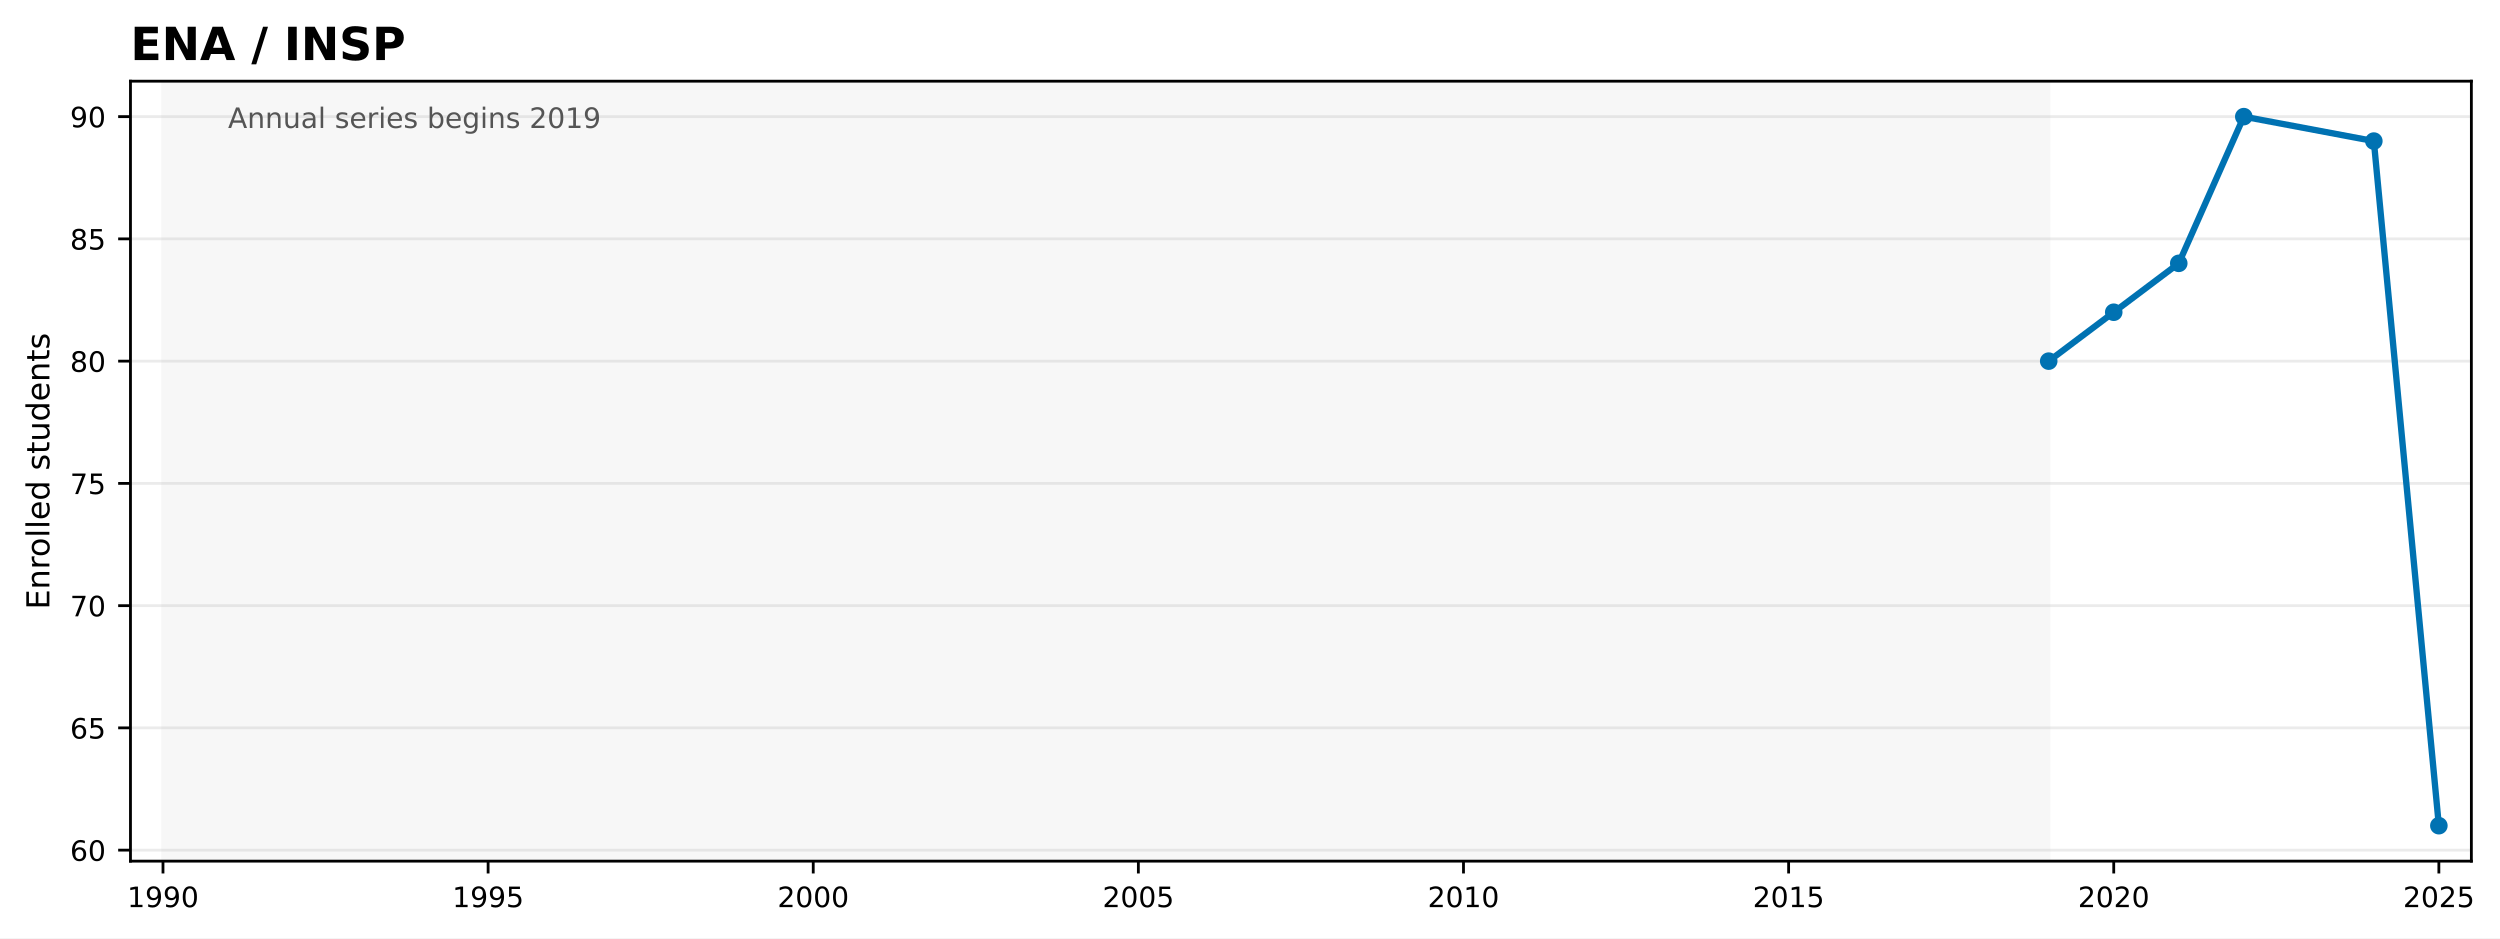
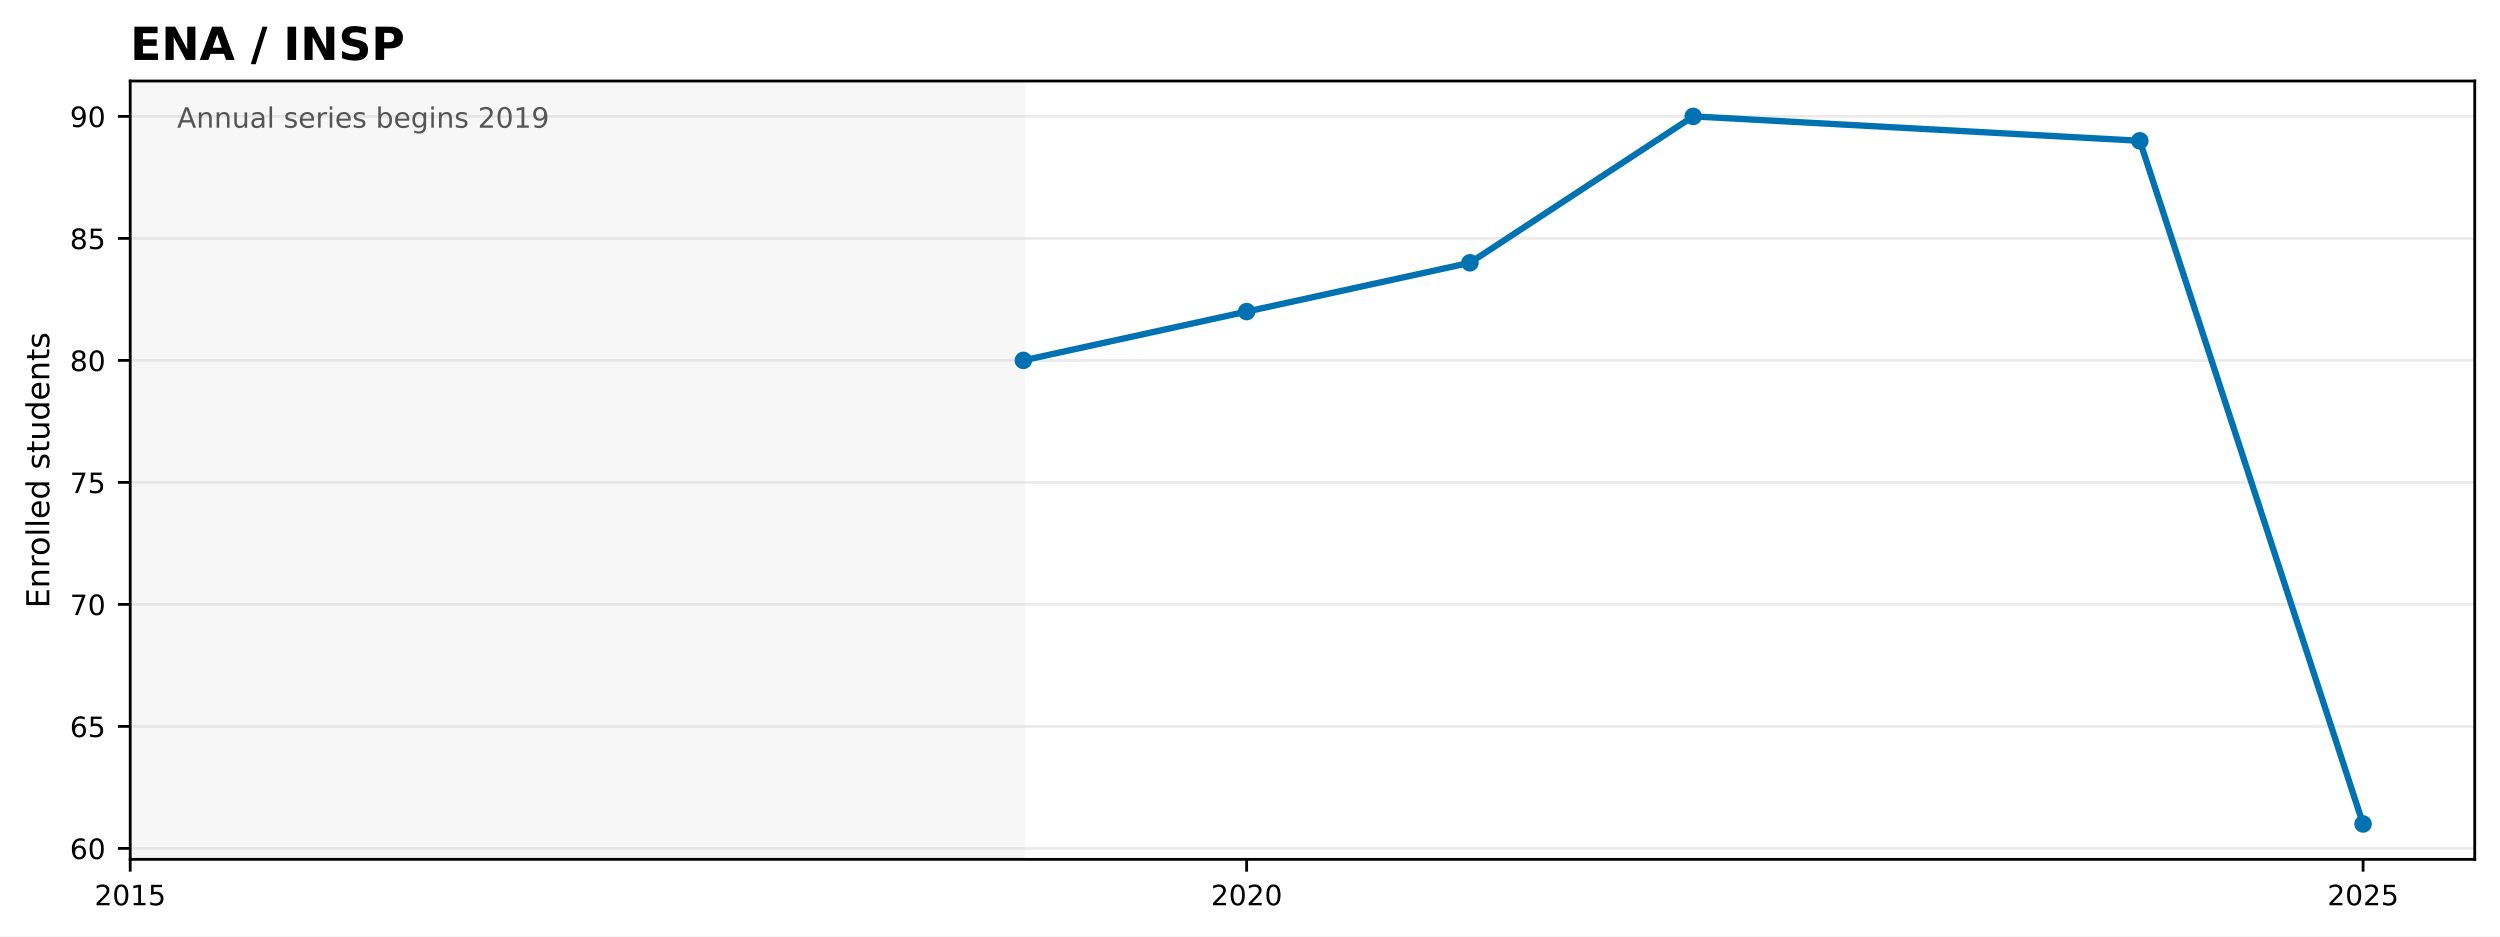
- <svg xmlns="http://www.w3.org/2000/svg" xmlns:xlink="http://www.w3.org/1999/xlink" width="710.678pt" height="266.74pt" viewBox="0 0 710.678 266.74" version="1.1">
+ <svg xmlns="http://www.w3.org/2000/svg" xmlns:xlink="http://www.w3.org/1999/xlink" width="712.16pt" height="266.74pt" viewBox="0 0 712.16 266.74" version="1.1">
  <defs>
    <style type="text/css">*{stroke-linejoin: round; stroke-linecap: butt}</style>
  </defs>
  <g id="figure_1">
    <g id="patch_1">
-       <path d="M 0 266.74  L 710.678 266.74  L 710.678 0  L 0 0  z " style="fill: #ffffff" />
+       <path d="M 0 266.74  L 712.16 266.74  L 712.16 0  L 0 0  z " style="fill: #ffffff" />
    </g>
    <g id="axes_1">
      <g id="patch_2">
-         <path d="M 37.09 244.798  L 702.54 244.798  L 702.54 23.078  L 37.09 23.078  z " style="fill: #ffffff" />
+         <path d="M 37.09 244.798  L 704.96 244.798  L 704.96 23.078  L 37.09 23.078  z " style="fill: #ffffff" />
      </g>
      <g id="patch_3">
-         <path d="M 46.333 244.798  L 582.39 244.798  L 582.39 23.078  L 46.333 23.078  z " clip-path="url(#pbe48f56dc1)" style="fill: #999999; opacity: 0.08; stroke: #999999; stroke-linejoin: miter" />
+         <path d="M -1553.076 244.798  L 291.517 244.798  L 291.517 23.078  L -1553.076 23.078  z " clip-path="url(#pcb11ff2e09)" style="fill: #999999; opacity: 0.08; stroke: #999999; stroke-linejoin: miter" />
      </g>
      <g id="matplotlib.axis_1">
        <g id="xtick_1">
          <g id="line2d_1">
            <defs>
-               <path id="maa93cb4366" d="M 0 0  L 0 3.5  " style="stroke: #000000; stroke-width: 0.8" />
+               <path id="m7f9da7c1b5" d="M 0 0  L 0 3.5  " style="stroke: #000000; stroke-width: 0.8" />
            </defs>
            <g>
-               <use xlink:href="#maa93cb4366" x="46.333" y="244.798" style="stroke: #000000; stroke-width: 0.8" />
+               <use xlink:href="#m7f9da7c1b5" x="37.09" y="244.798" style="stroke: #000000; stroke-width: 0.8" />
            </g>
          </g>
          <g id="text_1">
-             <g transform="translate(36.15267 257.8767) scale(0.08 -0.08)">
-               <defs>
+             <g transform="translate(26.91031 257.8767) scale(0.08 -0.08)">
+               <defs>
+                 <path id="DejaVuSans-32" d="M 1228 531  L 3431 531  L 3431 0  L 469 0  L 469 531  Q 828 903 1448 1529  Q 2069 2156 2228 2338  Q 2531 2678 2651 2914  Q 2772 3150 2772 3378  Q 2772 3750 2511 3984  Q 2250 4219 1831 4219  Q 1534 4219 1204 4116  Q 875 4013 500 3803  L 500 4441  Q 881 4594 1212 4672  Q 1544 4750 1819 4750  Q 2544 4750 2975 4387  Q 3406 4025 3406 3419  Q 3406 3131 3298 2873  Q 3191 2616 2906 2266  Q 2828 2175 2409 1742  Q 1991 1309 1228 531  z " transform="scale(0.015625)" />
+                 <path id="DejaVuSans-30" d="M 2034 4250  Q 1547 4250 1301 3770  Q 1056 3291 1056 2328  Q 1056 1369 1301 889  Q 1547 409 2034 409  Q 2525 409 2770 889  Q 3016 1369 3016 2328  Q 3016 3291 2770 3770  Q 2525 4250 2034 4250  z M 2034 4750  Q 2819 4750 3233 4129  Q 3647 3509 3647 2328  Q 3647 1150 3233 529  Q 2819 -91 2034 -91  Q 1250 -91 836 529  Q 422 1150 422 2328  Q 422 3509 836 4129  Q 1250 4750 2034 4750  z " transform="scale(0.015625)" />
                <path id="DejaVuSans-31" d="M 794 531  L 1825 531  L 1825 4091  L 703 3866  L 703 4441  L 1819 4666  L 2450 4666  L 2450 531  L 3481 531  L 3481 0  L 794 0  L 794 531  z " transform="scale(0.015625)" />
-                 <path id="DejaVuSans-39" d="M 703 97  L 703 672  Q 941 559 1184 500  Q 1428 441 1663 441  Q 2288 441 2617 861  Q 2947 1281 2994 2138  Q 2813 1869 2534 1725  Q 2256 1581 1919 1581  Q 1219 1581 811 2004  Q 403 2428 403 3163  Q 403 3881 828 4315  Q 1253 4750 1959 4750  Q 2769 4750 3195 4129  Q 3622 3509 3622 2328  Q 3622 1225 3098 567  Q 2575 -91 1691 -91  Q 1453 -91 1209 -44  Q 966 3 703 97  z M 1959 2075  Q 2384 2075 2632 2365  Q 2881 2656 2881 3163  Q 2881 3666 2632 3958  Q 2384 4250 1959 4250  Q 1534 4250 1286 3958  Q 1038 3666 1038 3163  Q 1038 2656 1286 2365  Q 1534 2075 1959 2075  z " transform="scale(0.015625)" />
-                 <path id="DejaVuSans-30" d="M 2034 4250  Q 1547 4250 1301 3770  Q 1056 3291 1056 2328  Q 1056 1369 1301 889  Q 1547 409 2034 409  Q 2525 409 2770 889  Q 3016 1369 3016 2328  Q 3016 3291 2770 3770  Q 2525 4250 2034 4250  z M 2034 4750  Q 2819 4750 3233 4129  Q 3647 3509 3647 2328  Q 3647 1150 3233 529  Q 2819 -91 2034 -91  Q 1250 -91 836 529  Q 422 1150 422 2328  Q 422 3509 836 4129  Q 1250 4750 2034 4750  z " transform="scale(0.015625)" />
-               </defs>
-               <use xlink:href="#DejaVuSans-31" />
-               <use xlink:href="#DejaVuSans-39" transform="translate(63.62305 0)" />
-               <use xlink:href="#DejaVuSans-39" transform="translate(127.2461 0)" />
-               <use xlink:href="#DejaVuSans-30" transform="translate(190.8691 0)" />
+                 <path id="DejaVuSans-35" d="M 691 4666  L 3169 4666  L 3169 4134  L 1269 4134  L 1269 2991  Q 1406 3038 1543 3061  Q 1681 3084 1819 3084  Q 2600 3084 3056 2656  Q 3513 2228 3513 1497  Q 3513 744 3044 326  Q 2575 -91 1722 -91  Q 1428 -91 1123 -41  Q 819 9 494 109  L 494 744  Q 775 591 1075 516  Q 1375 441 1709 441  Q 2250 441 2565 725  Q 2881 1009 2881 1497  Q 2881 1984 2565 2268  Q 2250 2553 1709 2553  Q 1456 2553 1204 2497  Q 953 2441 691 2322  L 691 4666  z " transform="scale(0.015625)" />
+               </defs>
+               <use xlink:href="#DejaVuSans-32" />
+               <use xlink:href="#DejaVuSans-30" transform="translate(63.62305 0)" />
+               <use xlink:href="#DejaVuSans-31" transform="translate(127.2461 0)" />
+               <use xlink:href="#DejaVuSans-35" transform="translate(190.8691 0)" />
            </g>
          </g>
        </g>
        <g id="xtick_2">
          <g id="line2d_2">
            <g>
-               <use xlink:href="#maa93cb4366" x="138.756" y="244.798" style="stroke: #000000; stroke-width: 0.8" />
+               <use xlink:href="#m7f9da7c1b5" x="355.124" y="244.798" style="stroke: #000000; stroke-width: 0.8" />
            </g>
          </g>
          <g id="text_2">
-             <g transform="translate(128.5763 257.8767) scale(0.08 -0.08)">
-               <defs>
-                 <path id="DejaVuSans-35" d="M 691 4666  L 3169 4666  L 3169 4134  L 1269 4134  L 1269 2991  Q 1406 3038 1543 3061  Q 1681 3084 1819 3084  Q 2600 3084 3056 2656  Q 3513 2228 3513 1497  Q 3513 744 3044 326  Q 2575 -91 1722 -91  Q 1428 -91 1123 -41  Q 819 9 494 109  L 494 744  Q 775 591 1075 516  Q 1375 441 1709 441  Q 2250 441 2565 725  Q 2881 1009 2881 1497  Q 2881 1984 2565 2268  Q 2250 2553 1709 2553  Q 1456 2553 1204 2497  Q 953 2441 691 2322  L 691 4666  z " transform="scale(0.015625)" />
-               </defs>
-               <use xlink:href="#DejaVuSans-31" />
-               <use xlink:href="#DejaVuSans-39" transform="translate(63.62305 0)" />
-               <use xlink:href="#DejaVuSans-39" transform="translate(127.2461 0)" />
-               <use xlink:href="#DejaVuSans-35" transform="translate(190.8691 0)" />
+             <g transform="translate(344.9436 257.8767) scale(0.08 -0.08)">
+               <use xlink:href="#DejaVuSans-32" />
+               <use xlink:href="#DejaVuSans-30" transform="translate(63.62305 0)" />
+               <use xlink:href="#DejaVuSans-32" transform="translate(127.2461 0)" />
+               <use xlink:href="#DejaVuSans-30" transform="translate(190.8691 0)" />
            </g>
          </g>
        </g>
        <g id="xtick_3">
          <g id="line2d_3">
            <g>
-               <use xlink:href="#maa93cb4366" x="231.18" y="244.798" style="stroke: #000000; stroke-width: 0.8" />
+               <use xlink:href="#m7f9da7c1b5" x="673.157" y="244.798" style="stroke: #000000; stroke-width: 0.8" />
            </g>
          </g>
          <g id="text_3">
-             <g transform="translate(220.9999 257.8767) scale(0.08 -0.08)">
-               <defs>
-                 <path id="DejaVuSans-32" d="M 1228 531  L 3431 531  L 3431 0  L 469 0  L 469 531  Q 828 903 1448 1529  Q 2069 2156 2228 2338  Q 2531 2678 2651 2914  Q 2772 3150 2772 3378  Q 2772 3750 2511 3984  Q 2250 4219 1831 4219  Q 1534 4219 1204 4116  Q 875 4013 500 3803  L 500 4441  Q 881 4594 1212 4672  Q 1544 4750 1819 4750  Q 2544 4750 2975 4387  Q 3406 4025 3406 3419  Q 3406 3131 3298 2873  Q 3191 2616 2906 2266  Q 2828 2175 2409 1742  Q 1991 1309 1228 531  z " transform="scale(0.015625)" />
-               </defs>
-               <use xlink:href="#DejaVuSans-32" />
-               <use xlink:href="#DejaVuSans-30" transform="translate(63.62305 0)" />
-               <use xlink:href="#DejaVuSans-30" transform="translate(127.2461 0)" />
-               <use xlink:href="#DejaVuSans-30" transform="translate(190.8691 0)" />
-             </g>
-           </g>
-         </g>
-         <g id="xtick_4">
-           <g id="line2d_4">
-             <g>
-               <use xlink:href="#maa93cb4366" x="323.604" y="244.798" style="stroke: #000000; stroke-width: 0.8" />
-             </g>
-           </g>
-           <g id="text_4">
-             <g transform="translate(313.4235 257.8767) scale(0.08 -0.08)">
-               <use xlink:href="#DejaVuSans-32" />
-               <use xlink:href="#DejaVuSans-30" transform="translate(63.62305 0)" />
-               <use xlink:href="#DejaVuSans-30" transform="translate(127.2461 0)" />
-               <use xlink:href="#DejaVuSans-35" transform="translate(190.8691 0)" />
-             </g>
-           </g>
-         </g>
-         <g id="xtick_5">
-           <g id="line2d_5">
-             <g>
-               <use xlink:href="#maa93cb4366" x="416.027" y="244.798" style="stroke: #000000; stroke-width: 0.8" />
-             </g>
-           </g>
-           <g id="text_5">
-             <g transform="translate(405.8471 257.8767) scale(0.08 -0.08)">
-               <use xlink:href="#DejaVuSans-32" />
-               <use xlink:href="#DejaVuSans-30" transform="translate(63.62305 0)" />
-               <use xlink:href="#DejaVuSans-31" transform="translate(127.2461 0)" />
-               <use xlink:href="#DejaVuSans-30" transform="translate(190.8691 0)" />
-             </g>
-           </g>
-         </g>
-         <g id="xtick_6">
-           <g id="line2d_6">
-             <g>
-               <use xlink:href="#maa93cb4366" x="508.451" y="244.798" style="stroke: #000000; stroke-width: 0.8" />
-             </g>
-           </g>
-           <g id="text_6">
-             <g transform="translate(498.2707 257.8767) scale(0.08 -0.08)">
-               <use xlink:href="#DejaVuSans-32" />
-               <use xlink:href="#DejaVuSans-30" transform="translate(63.62305 0)" />
-               <use xlink:href="#DejaVuSans-31" transform="translate(127.2461 0)" />
-               <use xlink:href="#DejaVuSans-35" transform="translate(190.8691 0)" />
-             </g>
-           </g>
-         </g>
-         <g id="xtick_7">
-           <g id="line2d_7">
-             <g>
-               <use xlink:href="#maa93cb4366" x="600.874" y="244.798" style="stroke: #000000; stroke-width: 0.8" />
-             </g>
-           </g>
-           <g id="text_7">
-             <g transform="translate(590.6943 257.8767) scale(0.08 -0.08)">
-               <use xlink:href="#DejaVuSans-32" />
-               <use xlink:href="#DejaVuSans-30" transform="translate(63.62305 0)" />
-               <use xlink:href="#DejaVuSans-32" transform="translate(127.2461 0)" />
-               <use xlink:href="#DejaVuSans-30" transform="translate(190.8691 0)" />
-             </g>
-           </g>
-         </g>
-         <g id="xtick_8">
-           <g id="line2d_8">
-             <g>
-               <use xlink:href="#maa93cb4366" x="693.298" y="244.798" style="stroke: #000000; stroke-width: 0.8" />
-             </g>
-           </g>
-           <g id="text_8">
-             <g transform="translate(683.118 257.8767) scale(0.08 -0.08)">
+             <g transform="translate(662.977 257.8767) scale(0.08 -0.08)">
              <use xlink:href="#DejaVuSans-32" />
              <use xlink:href="#DejaVuSans-30" transform="translate(63.62305 0)" />
              <use xlink:href="#DejaVuSans-32" transform="translate(127.2461 0)" />
              <use xlink:href="#DejaVuSans-35" transform="translate(190.8691 0)" />
            </g>
          </g>
        </g>
      </g>
      <g id="matplotlib.axis_2">
        <g id="ytick_1">
-           <g id="line2d_9">
-             <path d="M 37.09 241.67  L 702.54 241.67  " clip-path="url(#pbe48f56dc1)" style="fill: none; stroke: #b0b0b0; stroke-opacity: 0.25; stroke-width: 0.8; stroke-linecap: square" />
-           </g>
-           <g id="line2d_10">
+           <g id="line2d_4">
+             <path d="M 37.09 241.67  L 704.96 241.67  " clip-path="url(#pcb11ff2e09)" style="fill: none; stroke: #b0b0b0; stroke-opacity: 0.25; stroke-width: 0.8; stroke-linecap: square" />
+           </g>
+           <g id="line2d_5">
            <defs>
-               <path id="me878c10483" d="M 0 0  L -3.5 0  " style="stroke: #000000; stroke-width: 0.8" />
+               <path id="m593420ee6f" d="M 0 0  L -3.5 0  " style="stroke: #000000; stroke-width: 0.8" />
            </defs>
            <g>
-               <use xlink:href="#me878c10483" x="37.09" y="241.67" style="stroke: #000000; stroke-width: 0.8" />
-             </g>
-           </g>
-           <g id="text_9">
+               <use xlink:href="#m593420ee6f" x="37.09" y="241.67" style="stroke: #000000; stroke-width: 0.8" />
+             </g>
+           </g>
+           <g id="text_4">
            <g transform="translate(19.91031 244.7096) scale(0.08 -0.08)">
              <defs>
                <path id="DejaVuSans-36" d="M 2113 2584  Q 1688 2584 1439 2293  Q 1191 2003 1191 1497  Q 1191 994 1439 701  Q 1688 409 2113 409  Q 2538 409 2786 701  Q 3034 994 3034 1497  Q 3034 2003 2786 2293  Q 2538 2584 2113 2584  z M 3366 4563  L 3366 3988  Q 3128 4100 2886 4159  Q 2644 4219 2406 4219  Q 1781 4219 1451 3797  Q 1122 3375 1075 2522  Q 1259 2794 1537 2939  Q 1816 3084 2150 3084  Q 2853 3084 3261 2657  Q 3669 2231 3669 1497  Q 3669 778 3244 343  Q 2819 -91 2113 -91  Q 1303 -91 875 529  Q 447 1150 447 2328  Q 447 3434 972 4092  Q 1497 4750 2381 4750  Q 2619 4750 2861 4703  Q 3103 4656 3366 4563  z " transform="scale(0.015625)" />
              </defs>
              <use xlink:href="#DejaVuSans-36" />
              <use xlink:href="#DejaVuSans-30" transform="translate(63.62305 0)" />
            </g>
          </g>
        </g>
        <g id="ytick_2">
-           <g id="line2d_11">
-             <path d="M 37.09 206.918  L 702.54 206.918  " clip-path="url(#pbe48f56dc1)" style="fill: none; stroke: #b0b0b0; stroke-opacity: 0.25; stroke-width: 0.8; stroke-linecap: square" />
-           </g>
-           <g id="line2d_12">
-             <g>
-               <use xlink:href="#me878c10483" x="37.09" y="206.918" style="stroke: #000000; stroke-width: 0.8" />
-             </g>
-           </g>
-           <g id="text_10">
+           <g id="line2d_6">
+             <path d="M 37.09 206.918  L 704.96 206.918  " clip-path="url(#pcb11ff2e09)" style="fill: none; stroke: #b0b0b0; stroke-opacity: 0.25; stroke-width: 0.8; stroke-linecap: square" />
+           </g>
+           <g id="line2d_7">
+             <g>
+               <use xlink:href="#m593420ee6f" x="37.09" y="206.918" style="stroke: #000000; stroke-width: 0.8" />
+             </g>
+           </g>
+           <g id="text_5">
            <g transform="translate(19.91031 209.9573) scale(0.08 -0.08)">
              <use xlink:href="#DejaVuSans-36" />
              <use xlink:href="#DejaVuSans-35" transform="translate(63.62305 0)" />
            </g>
          </g>
        </g>
        <g id="ytick_3">
-           <g id="line2d_13">
-             <path d="M 37.09 172.166  L 702.54 172.166  " clip-path="url(#pbe48f56dc1)" style="fill: none; stroke: #b0b0b0; stroke-opacity: 0.25; stroke-width: 0.8; stroke-linecap: square" />
-           </g>
-           <g id="line2d_14">
-             <g>
-               <use xlink:href="#me878c10483" x="37.09" y="172.166" style="stroke: #000000; stroke-width: 0.8" />
-             </g>
-           </g>
-           <g id="text_11">
+           <g id="line2d_8">
+             <path d="M 37.09 172.166  L 704.96 172.166  " clip-path="url(#pcb11ff2e09)" style="fill: none; stroke: #b0b0b0; stroke-opacity: 0.25; stroke-width: 0.8; stroke-linecap: square" />
+           </g>
+           <g id="line2d_9">
+             <g>
+               <use xlink:href="#m593420ee6f" x="37.09" y="172.166" style="stroke: #000000; stroke-width: 0.8" />
+             </g>
+           </g>
+           <g id="text_6">
            <g transform="translate(19.91031 175.2049) scale(0.08 -0.08)">
              <defs>
                <path id="DejaVuSans-37" d="M 525 4666  L 3525 4666  L 3525 4397  L 1831 0  L 1172 0  L 2766 4134  L 525 4134  L 525 4666  z " transform="scale(0.015625)" />
              </defs>
              <use xlink:href="#DejaVuSans-37" />
              <use xlink:href="#DejaVuSans-30" transform="translate(63.62305 0)" />
            </g>
          </g>
        </g>
        <g id="ytick_4">
-           <g id="line2d_15">
-             <path d="M 37.09 137.413  L 702.54 137.413  " clip-path="url(#pbe48f56dc1)" style="fill: none; stroke: #b0b0b0; stroke-opacity: 0.25; stroke-width: 0.8; stroke-linecap: square" />
-           </g>
-           <g id="line2d_16">
-             <g>
-               <use xlink:href="#me878c10483" x="37.09" y="137.413" style="stroke: #000000; stroke-width: 0.8" />
-             </g>
-           </g>
-           <g id="text_12">
+           <g id="line2d_10">
+             <path d="M 37.09 137.413  L 704.96 137.413  " clip-path="url(#pcb11ff2e09)" style="fill: none; stroke: #b0b0b0; stroke-opacity: 0.25; stroke-width: 0.8; stroke-linecap: square" />
+           </g>
+           <g id="line2d_11">
+             <g>
+               <use xlink:href="#m593420ee6f" x="37.09" y="137.413" style="stroke: #000000; stroke-width: 0.8" />
+             </g>
+           </g>
+           <g id="text_7">
            <g transform="translate(19.91031 140.4526) scale(0.08 -0.08)">
              <use xlink:href="#DejaVuSans-37" />
              <use xlink:href="#DejaVuSans-35" transform="translate(63.62305 0)" />
            </g>
          </g>
        </g>
        <g id="ytick_5">
-           <g id="line2d_17">
-             <path d="M 37.09 102.661  L 702.54 102.661  " clip-path="url(#pbe48f56dc1)" style="fill: none; stroke: #b0b0b0; stroke-opacity: 0.25; stroke-width: 0.8; stroke-linecap: square" />
-           </g>
-           <g id="line2d_18">
-             <g>
-               <use xlink:href="#me878c10483" x="37.09" y="102.661" style="stroke: #000000; stroke-width: 0.8" />
-             </g>
-           </g>
-           <g id="text_13">
+           <g id="line2d_12">
+             <path d="M 37.09 102.661  L 704.96 102.661  " clip-path="url(#pcb11ff2e09)" style="fill: none; stroke: #b0b0b0; stroke-opacity: 0.25; stroke-width: 0.8; stroke-linecap: square" />
+           </g>
+           <g id="line2d_13">
+             <g>
+               <use xlink:href="#m593420ee6f" x="37.09" y="102.661" style="stroke: #000000; stroke-width: 0.8" />
+             </g>
+           </g>
+           <g id="text_8">
            <g transform="translate(19.91031 105.7002) scale(0.08 -0.08)">
              <defs>
                <path id="DejaVuSans-38" d="M 2034 2216  Q 1584 2216 1326 1975  Q 1069 1734 1069 1313  Q 1069 891 1326 650  Q 1584 409 2034 409  Q 2484 409 2743 651  Q 3003 894 3003 1313  Q 3003 1734 2745 1975  Q 2488 2216 2034 2216  z M 1403 2484  Q 997 2584 770 2862  Q 544 3141 544 3541  Q 544 4100 942 4425  Q 1341 4750 2034 4750  Q 2731 4750 3128 4425  Q 3525 4100 3525 3541  Q 3525 3141 3298 2862  Q 3072 2584 2669 2484  Q 3125 2378 3379 2068  Q 3634 1759 3634 1313  Q 3634 634 3220 271  Q 2806 -91 2034 -91  Q 1263 -91 848 271  Q 434 634 434 1313  Q 434 1759 690 2068  Q 947 2378 1403 2484  z M 1172 3481  Q 1172 3119 1398 2916  Q 1625 2713 2034 2713  Q 2441 2713 2670 2916  Q 2900 3119 2900 3481  Q 2900 3844 2670 4047  Q 2441 4250 2034 4250  Q 1625 4250 1398 4047  Q 1172 3844 1172 3481  z " transform="scale(0.015625)" />
              </defs>
              <use xlink:href="#DejaVuSans-38" />
              <use xlink:href="#DejaVuSans-30" transform="translate(63.62305 0)" />
            </g>
          </g>
        </g>
        <g id="ytick_6">
-           <g id="line2d_19">
-             <path d="M 37.09 67.909  L 702.54 67.909  " clip-path="url(#pbe48f56dc1)" style="fill: none; stroke: #b0b0b0; stroke-opacity: 0.25; stroke-width: 0.8; stroke-linecap: square" />
-           </g>
-           <g id="line2d_20">
-             <g>
-               <use xlink:href="#me878c10483" x="37.09" y="67.909" style="stroke: #000000; stroke-width: 0.8" />
-             </g>
-           </g>
-           <g id="text_14">
+           <g id="line2d_14">
+             <path d="M 37.09 67.909  L 704.96 67.909  " clip-path="url(#pcb11ff2e09)" style="fill: none; stroke: #b0b0b0; stroke-opacity: 0.25; stroke-width: 0.8; stroke-linecap: square" />
+           </g>
+           <g id="line2d_15">
+             <g>
+               <use xlink:href="#m593420ee6f" x="37.09" y="67.909" style="stroke: #000000; stroke-width: 0.8" />
+             </g>
+           </g>
+           <g id="text_9">
            <g transform="translate(19.91031 70.94788) scale(0.08 -0.08)">
              <use xlink:href="#DejaVuSans-38" />
              <use xlink:href="#DejaVuSans-35" transform="translate(63.62305 0)" />
            </g>
          </g>
        </g>
        <g id="ytick_7">
-           <g id="line2d_21">
-             <path d="M 37.09 33.156  L 702.54 33.156  " clip-path="url(#pbe48f56dc1)" style="fill: none; stroke: #b0b0b0; stroke-opacity: 0.25; stroke-width: 0.8; stroke-linecap: square" />
-           </g>
-           <g id="line2d_22">
-             <g>
-               <use xlink:href="#me878c10483" x="37.09" y="33.156" style="stroke: #000000; stroke-width: 0.8" />
-             </g>
-           </g>
-           <g id="text_15">
+           <g id="line2d_16">
+             <path d="M 37.09 33.156  L 704.96 33.156  " clip-path="url(#pcb11ff2e09)" style="fill: none; stroke: #b0b0b0; stroke-opacity: 0.25; stroke-width: 0.8; stroke-linecap: square" />
+           </g>
+           <g id="line2d_17">
+             <g>
+               <use xlink:href="#m593420ee6f" x="37.09" y="33.156" style="stroke: #000000; stroke-width: 0.8" />
+             </g>
+           </g>
+           <g id="text_10">
            <g transform="translate(19.91031 36.19553) scale(0.08 -0.08)">
+               <defs>
+                 <path id="DejaVuSans-39" d="M 703 97  L 703 672  Q 941 559 1184 500  Q 1428 441 1663 441  Q 2288 441 2617 861  Q 2947 1281 2994 2138  Q 2813 1869 2534 1725  Q 2256 1581 1919 1581  Q 1219 1581 811 2004  Q 403 2428 403 3163  Q 403 3881 828 4315  Q 1253 4750 1959 4750  Q 2769 4750 3195 4129  Q 3622 3509 3622 2328  Q 3622 1225 3098 567  Q 2575 -91 1691 -91  Q 1453 -91 1209 -44  Q 966 3 703 97  z M 1959 2075  Q 2384 2075 2632 2365  Q 2881 2656 2881 3163  Q 2881 3666 2632 3958  Q 2384 4250 1959 4250  Q 1534 4250 1286 3958  Q 1038 3666 1038 3163  Q 1038 2656 1286 2365  Q 1534 2075 1959 2075  z " transform="scale(0.015625)" />
+               </defs>
              <use xlink:href="#DejaVuSans-39" />
              <use xlink:href="#DejaVuSans-30" transform="translate(63.62305 0)" />
            </g>
          </g>
        </g>
-         <g id="text_16">
+         <g id="text_11">
          <g transform="translate(14.03859 173.2377) rotate(-90) scale(0.09 -0.09)">
            <defs>
              <path id="DejaVuSans-45" d="M 628 4666  L 3578 4666  L 3578 4134  L 1259 4134  L 1259 2753  L 3481 2753  L 3481 2222  L 1259 2222  L 1259 531  L 3634 531  L 3634 0  L 628 0  L 628 4666  z " transform="scale(0.015625)" />
              <path id="DejaVuSans-6e" d="M 3513 2113  L 3513 0  L 2938 0  L 2938 2094  Q 2938 2591 2744 2837  Q 2550 3084 2163 3084  Q 1697 3084 1428 2787  Q 1159 2491 1159 1978  L 1159 0  L 581 0  L 581 3500  L 1159 3500  L 1159 2956  Q 1366 3272 1645 3428  Q 1925 3584 2291 3584  Q 2894 3584 3203 3211  Q 3513 2838 3513 2113  z " transform="scale(0.015625)" />
              <path id="DejaVuSans-72" d="M 2631 2963  Q 2534 3019 2420 3045  Q 2306 3072 2169 3072  Q 1681 3072 1420 2755  Q 1159 2438 1159 1844  L 1159 0  L 581 0  L 581 3500  L 1159 3500  L 1159 2956  Q 1341 3275 1631 3429  Q 1922 3584 2338 3584  Q 2397 3584 2469 3576  Q 2541 3569 2628 3553  L 2631 2963  z " transform="scale(0.015625)" />
              <path id="DejaVuSans-6f" d="M 1959 3097  Q 1497 3097 1228 2736  Q 959 2375 959 1747  Q 959 1119 1226 758  Q 1494 397 1959 397  Q 2419 397 2687 759  Q 2956 1122 2956 1747  Q 2956 2369 2687 2733  Q 2419 3097 1959 3097  z M 1959 3584  Q 2709 3584 3137 3096  Q 3566 2609 3566 1747  Q 3566 888 3137 398  Q 2709 -91 1959 -91  Q 1206 -91 779 398  Q 353 888 353 1747  Q 353 2609 779 3096  Q 1206 3584 1959 3584  z " transform="scale(0.015625)" />
              <path id="DejaVuSans-6c" d="M 603 4863  L 1178 4863  L 1178 0  L 603 0  L 603 4863  z " transform="scale(0.015625)" />
              <path id="DejaVuSans-65" d="M 3597 1894  L 3597 1613  L 953 1613  Q 991 1019 1311 708  Q 1631 397 2203 397  Q 2534 397 2845 478  Q 3156 559 3463 722  L 3463 178  Q 3153 47 2828 -22  Q 2503 -91 2169 -91  Q 1331 -91 842 396  Q 353 884 353 1716  Q 353 2575 817 3079  Q 1281 3584 2069 3584  Q 2775 3584 3186 3129  Q 3597 2675 3597 1894  z M 3022 2063  Q 3016 2534 2758 2815  Q 2500 3097 2075 3097  Q 1594 3097 1305 2825  Q 1016 2553 972 2059  L 3022 2063  z " transform="scale(0.015625)" />
              <path id="DejaVuSans-64" d="M 2906 2969  L 2906 4863  L 3481 4863  L 3481 0  L 2906 0  L 2906 525  Q 2725 213 2448 61  Q 2172 -91 1784 -91  Q 1150 -91 751 415  Q 353 922 353 1747  Q 353 2572 751 3078  Q 1150 3584 1784 3584  Q 2172 3584 2448 3432  Q 2725 3281 2906 2969  z M 947 1747  Q 947 1113 1208 752  Q 1469 391 1925 391  Q 2381 391 2643 752  Q 2906 1113 2906 1747  Q 2906 2381 2643 2742  Q 2381 3103 1925 3103  Q 1469 3103 1208 2742  Q 947 2381 947 1747  z " transform="scale(0.015625)" />
              <path id="DejaVuSans-20" transform="scale(0.015625)" />
              <path id="DejaVuSans-73" d="M 2834 3397  L 2834 2853  Q 2591 2978 2328 3040  Q 2066 3103 1784 3103  Q 1356 3103 1142 2972  Q 928 2841 928 2578  Q 928 2378 1081 2264  Q 1234 2150 1697 2047  L 1894 2003  Q 2506 1872 2764 1633  Q 3022 1394 3022 966  Q 3022 478 2636 193  Q 2250 -91 1575 -91  Q 1294 -91 989 -36  Q 684 19 347 128  L 347 722  Q 666 556 975 473  Q 1284 391 1588 391  Q 1994 391 2212 530  Q 2431 669 2431 922  Q 2431 1156 2273 1281  Q 2116 1406 1581 1522  L 1381 1569  Q 847 1681 609 1914  Q 372 2147 372 2553  Q 372 3047 722 3315  Q 1072 3584 1716 3584  Q 2034 3584 2315 3537  Q 2597 3491 2834 3397  z " transform="scale(0.015625)" />
              <path id="DejaVuSans-74" d="M 1172 4494  L 1172 3500  L 2356 3500  L 2356 3053  L 1172 3053  L 1172 1153  Q 1172 725 1289 603  Q 1406 481 1766 481  L 2356 481  L 2356 0  L 1766 0  Q 1100 0 847 248  Q 594 497 594 1153  L 594 3053  L 172 3053  L 172 3500  L 594 3500  L 594 4494  L 1172 4494  z " transform="scale(0.015625)" />
              <path id="DejaVuSans-75" d="M 544 1381  L 544 3500  L 1119 3500  L 1119 1403  Q 1119 906 1312 657  Q 1506 409 1894 409  Q 2359 409 2629 706  Q 2900 1003 2900 1516  L 2900 3500  L 3475 3500  L 3475 0  L 2900 0  L 2900 538  Q 2691 219 2414 64  Q 2138 -91 1772 -91  Q 1169 -91 856 284  Q 544 659 544 1381  z M 1991 3584  L 1991 3584  z " transform="scale(0.015625)" />
            </defs>
            <use xlink:href="#DejaVuSans-45" />
            <use xlink:href="#DejaVuSans-6e" transform="translate(63.18359 0)" />
            <use xlink:href="#DejaVuSans-72" transform="translate(126.5625 0)" />
            <use xlink:href="#DejaVuSans-6f" transform="translate(165.4258 0)" />
            <use xlink:href="#DejaVuSans-6c" transform="translate(226.6074 0)" />
            <use xlink:href="#DejaVuSans-6c" transform="translate(254.3906 0)" />
            <use xlink:href="#DejaVuSans-65" transform="translate(282.1738 0)" />
            <use xlink:href="#DejaVuSans-64" transform="translate(343.6973 0)" />
            <use xlink:href="#DejaVuSans-20" transform="translate(407.1738 0)" />
            <use xlink:href="#DejaVuSans-73" transform="translate(438.9609 0)" />
            <use xlink:href="#DejaVuSans-74" transform="translate(491.0605 0)" />
            <use xlink:href="#DejaVuSans-75" transform="translate(530.2695 0)" />
            <use xlink:href="#DejaVuSans-64" transform="translate(593.6484 0)" />
            <use xlink:href="#DejaVuSans-65" transform="translate(657.125 0)" />
            <use xlink:href="#DejaVuSans-6e" transform="translate(718.6484 0)" />
            <use xlink:href="#DejaVuSans-74" transform="translate(782.0273 0)" />
            <use xlink:href="#DejaVuSans-73" transform="translate(821.2363 0)" />
          </g>
        </g>
      </g>
-       <g id="line2d_23">
-         <path d="M 582.39 102.661  L 600.874 88.76  L 619.359 74.859  L 637.844 33.156  L 674.813 40.107  L 693.298 234.72  " clip-path="url(#pbe48f56dc1)" style="fill: none; stroke: #0072b2; stroke-width: 1.8; stroke-linecap: square" />
+       <g id="line2d_18">
+         <path d="M 291.517 102.661  L 355.124 88.76  L 418.73 74.859  L 482.337 33.156  L 609.55 40.107  L 673.157 234.72  " clip-path="url(#pcb11ff2e09)" style="fill: none; stroke: #0072b2; stroke-width: 1.8; stroke-linecap: square" />
        <defs>
-           <path id="m167450c72a" d="M 0 2  C 0.53 2 1.039 1.789 1.414 1.414  C 1.789 1.039 2 0.53 2 0  C 2 -0.53 1.789 -1.039 1.414 -1.414  C 1.039 -1.789 0.53 -2 0 -2  C -0.53 -2 -1.039 -1.789 -1.414 -1.414  C -1.789 -1.039 -2 -0.53 -2 0  C -2 0.53 -1.789 1.039 -1.414 1.414  C -1.039 1.789 -0.53 2 0 2  z " style="stroke: #0072b2" />
+           <path id="madb216ab76" d="M 0 2  C 0.53 2 1.039 1.789 1.414 1.414  C 1.789 1.039 2 0.53 2 0  C 2 -0.53 1.789 -1.039 1.414 -1.414  C 1.039 -1.789 0.53 -2 0 -2  C -0.53 -2 -1.039 -1.789 -1.414 -1.414  C -1.789 -1.039 -2 -0.53 -2 0  C -2 0.53 -1.789 1.039 -1.414 1.414  C -1.039 1.789 -0.53 2 0 2  z " style="stroke: #0072b2" />
        </defs>
-         <g clip-path="url(#pbe48f56dc1)">
-           <use xlink:href="#m167450c72a" x="582.39" y="102.661" style="fill: #0072b2; stroke: #0072b2" />
-           <use xlink:href="#m167450c72a" x="600.874" y="88.76" style="fill: #0072b2; stroke: #0072b2" />
-           <use xlink:href="#m167450c72a" x="619.359" y="74.859" style="fill: #0072b2; stroke: #0072b2" />
-           <use xlink:href="#m167450c72a" x="637.844" y="33.156" style="fill: #0072b2; stroke: #0072b2" />
-           <use xlink:href="#m167450c72a" x="674.813" y="40.107" style="fill: #0072b2; stroke: #0072b2" />
-           <use xlink:href="#m167450c72a" x="693.298" y="234.72" style="fill: #0072b2; stroke: #0072b2" />
+         <g clip-path="url(#pcb11ff2e09)">
+           <use xlink:href="#madb216ab76" x="291.517" y="102.661" style="fill: #0072b2; stroke: #0072b2" />
+           <use xlink:href="#madb216ab76" x="355.124" y="88.76" style="fill: #0072b2; stroke: #0072b2" />
+           <use xlink:href="#madb216ab76" x="418.73" y="74.859" style="fill: #0072b2; stroke: #0072b2" />
+           <use xlink:href="#madb216ab76" x="482.337" y="33.156" style="fill: #0072b2; stroke: #0072b2" />
+           <use xlink:href="#madb216ab76" x="609.55" y="40.107" style="fill: #0072b2; stroke: #0072b2" />
+           <use xlink:href="#madb216ab76" x="673.157" y="234.72" style="fill: #0072b2; stroke: #0072b2" />
        </g>
      </g>
      <g id="patch_4">
        <path d="M 37.09 244.798  L 37.09 23.078  " style="fill: none; stroke: #000000; stroke-width: 0.8; stroke-linejoin: miter; stroke-linecap: square" />
      </g>
      <g id="patch_5">
-         <path d="M 702.54 244.798  L 702.54 23.078  " style="fill: none; stroke: #000000; stroke-width: 0.8; stroke-linejoin: miter; stroke-linecap: square" />
+         <path d="M 704.96 244.798  L 704.96 23.078  " style="fill: none; stroke: #000000; stroke-width: 0.8; stroke-linejoin: miter; stroke-linecap: square" />
      </g>
      <g id="patch_6">
-         <path d="M 37.09 244.798  L 702.54 244.798  " style="fill: none; stroke: #000000; stroke-width: 0.8; stroke-linejoin: miter; stroke-linecap: square" />
+         <path d="M 37.09 244.798  L 704.96 244.798  " style="fill: none; stroke: #000000; stroke-width: 0.8; stroke-linejoin: miter; stroke-linecap: square" />
      </g>
      <g id="patch_7">
-         <path d="M 37.09 23.078  L 702.54 23.078  " style="fill: none; stroke: #000000; stroke-width: 0.8; stroke-linejoin: miter; stroke-linecap: square" />
-       </g>
-       <g id="text_17">
-         <g style="fill: #555555" transform="translate(64.8174 36.38117) scale(0.08 -0.08)">
+         <path d="M 37.09 23.078  L 704.96 23.078  " style="fill: none; stroke: #000000; stroke-width: 0.8; stroke-linejoin: miter; stroke-linecap: square" />
+       </g>
+       <g id="text_12">
+         <g style="fill: #555555" transform="translate(50.44771 36.38117) scale(0.08 -0.08)">
          <defs>
            <path id="DejaVuSans-41" d="M 2188 4044  L 1331 1722  L 3047 1722  L 2188 4044  z M 1831 4666  L 2547 4666  L 4325 0  L 3669 0  L 3244 1197  L 1141 1197  L 716 0  L 50 0  L 1831 4666  z " transform="scale(0.015625)" />
            <path id="DejaVuSans-61" d="M 2194 1759  Q 1497 1759 1228 1600  Q 959 1441 959 1056  Q 959 750 1161 570  Q 1363 391 1709 391  Q 2188 391 2477 730  Q 2766 1069 2766 1631  L 2766 1759  L 2194 1759  z M 3341 1997  L 3341 0  L 2766 0  L 2766 531  Q 2569 213 2275 61  Q 1981 -91 1556 -91  Q 1019 -91 701 211  Q 384 513 384 1019  Q 384 1609 779 1909  Q 1175 2209 1959 2209  L 2766 2209  L 2766 2266  Q 2766 2663 2505 2880  Q 2244 3097 1772 3097  Q 1472 3097 1187 3025  Q 903 2953 641 2809  L 641 3341  Q 956 3463 1253 3523  Q 1550 3584 1831 3584  Q 2591 3584 2966 3190  Q 3341 2797 3341 1997  z " transform="scale(0.015625)" />
            <path id="DejaVuSans-69" d="M 603 3500  L 1178 3500  L 1178 0  L 603 0  L 603 3500  z M 603 4863  L 1178 4863  L 1178 4134  L 603 4134  L 603 4863  z " transform="scale(0.015625)" />
            <path id="DejaVuSans-62" d="M 3116 1747  Q 3116 2381 2855 2742  Q 2594 3103 2138 3103  Q 1681 3103 1420 2742  Q 1159 2381 1159 1747  Q 1159 1113 1420 752  Q 1681 391 2138 391  Q 2594 391 2855 752  Q 3116 1113 3116 1747  z M 1159 2969  Q 1341 3281 1617 3432  Q 1894 3584 2278 3584  Q 2916 3584 3314 3078  Q 3713 2572 3713 1747  Q 3713 922 3314 415  Q 2916 -91 2278 -91  Q 1894 -91 1617 61  Q 1341 213 1159 525  L 1159 0  L 581 0  L 581 4863  L 1159 4863  L 1159 2969  z " transform="scale(0.015625)" />
            <path id="DejaVuSans-67" d="M 2906 1791  Q 2906 2416 2648 2759  Q 2391 3103 1925 3103  Q 1463 3103 1205 2759  Q 947 2416 947 1791  Q 947 1169 1205 825  Q 1463 481 1925 481  Q 2391 481 2648 825  Q 2906 1169 2906 1791  z M 3481 434  Q 3481 -459 3084 -895  Q 2688 -1331 1869 -1331  Q 1566 -1331 1297 -1286  Q 1028 -1241 775 -1147  L 775 -588  Q 1028 -725 1275 -790  Q 1522 -856 1778 -856  Q 2344 -856 2625 -561  Q 2906 -266 2906 331  L 2906 616  Q 2728 306 2450 153  Q 2172 0 1784 0  Q 1141 0 747 490  Q 353 981 353 1791  Q 353 2603 747 3093  Q 1141 3584 1784 3584  Q 2172 3584 2450 3431  Q 2728 3278 2906 2969  L 2906 3500  L 3481 3500  L 3481 434  z " transform="scale(0.015625)" />
          </defs>
          <use xlink:href="#DejaVuSans-41" />
          <use xlink:href="#DejaVuSans-6e" transform="translate(68.4082 0)" />
          <use xlink:href="#DejaVuSans-6e" transform="translate(131.7871 0)" />
          <use xlink:href="#DejaVuSans-75" transform="translate(195.166 0)" />
          <use xlink:href="#DejaVuSans-61" transform="translate(258.5449 0)" />
          <use xlink:href="#DejaVuSans-6c" transform="translate(319.8242 0)" />
          <use xlink:href="#DejaVuSans-20" transform="translate(347.6074 0)" />
          <use xlink:href="#DejaVuSans-73" transform="translate(379.3945 0)" />
          <use xlink:href="#DejaVuSans-65" transform="translate(431.4941 0)" />
          <use xlink:href="#DejaVuSans-72" transform="translate(493.0176 0)" />
          <use xlink:href="#DejaVuSans-69" transform="translate(534.1309 0)" />
          <use xlink:href="#DejaVuSans-65" transform="translate(561.9141 0)" />
          <use xlink:href="#DejaVuSans-73" transform="translate(623.4375 0)" />
          <use xlink:href="#DejaVuSans-20" transform="translate(675.5371 0)" />
          <use xlink:href="#DejaVuSans-62" transform="translate(707.3242 0)" />
          <use xlink:href="#DejaVuSans-65" transform="translate(770.8008 0)" />
          <use xlink:href="#DejaVuSans-67" transform="translate(832.3242 0)" />
          <use xlink:href="#DejaVuSans-69" transform="translate(895.8008 0)" />
          <use xlink:href="#DejaVuSans-6e" transform="translate(923.584 0)" />
          <use xlink:href="#DejaVuSans-73" transform="translate(986.9629 0)" />
          <use xlink:href="#DejaVuSans-20" transform="translate(1039.062 0)" />
          <use xlink:href="#DejaVuSans-32" transform="translate(1070.85 0)" />
          <use xlink:href="#DejaVuSans-30" transform="translate(1134.473 0)" />
          <use xlink:href="#DejaVuSans-31" transform="translate(1198.096 0)" />
          <use xlink:href="#DejaVuSans-39" transform="translate(1261.719 0)" />
        </g>
      </g>
-       <g id="text_18">
+       <g id="text_13">
        <g transform="translate(37.09031 17.07797) scale(0.13 -0.13)">
          <defs>
            <path id="DejaVuSans-Bold-45" d="M 588 4666  L 3834 4666  L 3834 3756  L 1791 3756  L 1791 2888  L 3713 2888  L 3713 1978  L 1791 1978  L 1791 909  L 3903 909  L 3903 0  L 588 0  L 588 4666  z " transform="scale(0.015625)" />
            <path id="DejaVuSans-Bold-4e" d="M 588 4666  L 1931 4666  L 3628 1466  L 3628 4666  L 4769 4666  L 4769 0  L 3425 0  L 1728 3200  L 1728 0  L 588 0  L 588 4666  z " transform="scale(0.015625)" />
            <path id="DejaVuSans-Bold-41" d="M 3419 850  L 1538 850  L 1241 0  L 31 0  L 1759 4666  L 3194 4666  L 4922 0  L 3713 0  L 3419 850  z M 1838 1716  L 3116 1716  L 2478 3572  L 1838 1716  z " transform="scale(0.015625)" />
            <path id="DejaVuSans-Bold-20" transform="scale(0.015625)" />
            <path id="DejaVuSans-Bold-2f" d="M 1644 4666  L 2338 4666  L 691 -594  L 0 -594  L 1644 4666  z " transform="scale(0.015625)" />
            <path id="DejaVuSans-Bold-49" d="M 588 4666  L 1791 4666  L 1791 0  L 588 0  L 588 4666  z " transform="scale(0.015625)" />
            <path id="DejaVuSans-Bold-53" d="M 3834 4519  L 3834 3531  Q 3450 3703 3084 3790  Q 2719 3878 2394 3878  Q 1963 3878 1756 3759  Q 1550 3641 1550 3391  Q 1550 3203 1689 3098  Q 1828 2994 2194 2919  L 2706 2816  Q 3484 2659 3812 2340  Q 4141 2022 4141 1434  Q 4141 663 3683 286  Q 3225 -91 2284 -91  Q 1841 -91 1394 -6  Q 947 78 500 244  L 500 1259  Q 947 1022 1364 901  Q 1781 781 2169 781  Q 2563 781 2772 912  Q 2981 1044 2981 1288  Q 2981 1506 2839 1625  Q 2697 1744 2272 1838  L 1806 1941  Q 1106 2091 782 2419  Q 459 2747 459 3303  Q 459 4000 909 4375  Q 1359 4750 2203 4750  Q 2588 4750 2994 4692  Q 3400 4634 3834 4519  z " transform="scale(0.015625)" />
            <path id="DejaVuSans-Bold-50" d="M 588 4666  L 2584 4666  Q 3475 4666 3951 4270  Q 4428 3875 4428 3144  Q 4428 2409 3951 2014  Q 3475 1619 2584 1619  L 1791 1619  L 1791 0  L 588 0  L 588 4666  z M 1791 3794  L 1791 2491  L 2456 2491  Q 2806 2491 2997 2661  Q 3188 2831 3188 3144  Q 3188 3456 2997 3625  Q 2806 3794 2456 3794  L 1791 3794  z " transform="scale(0.015625)" />
          </defs>
          <use xlink:href="#DejaVuSans-Bold-45" />
          <use xlink:href="#DejaVuSans-Bold-4e" transform="translate(68.31055 0)" />
          <use xlink:href="#DejaVuSans-Bold-41" transform="translate(152.002 0)" />
          <use xlink:href="#DejaVuSans-Bold-20" transform="translate(229.3945 0)" />
          <use xlink:href="#DejaVuSans-Bold-2f" transform="translate(264.209 0)" />
          <use xlink:href="#DejaVuSans-Bold-20" transform="translate(300.7324 0)" />
          <use xlink:href="#DejaVuSans-Bold-49" transform="translate(335.5469 0)" />
          <use xlink:href="#DejaVuSans-Bold-4e" transform="translate(372.7539 0)" />
          <use xlink:href="#DejaVuSans-Bold-53" transform="translate(456.4453 0)" />
          <use xlink:href="#DejaVuSans-Bold-50" transform="translate(528.4668 0)" />
        </g>
      </g>
    </g>
  </g>
  <defs>
-     <clipPath id="pbe48f56dc1">
-       <rect x="37.09" y="23.078" width="665.45" height="221.72" />
+     <clipPath id="pcb11ff2e09">
+       <rect x="37.09" y="23.078" width="667.87" height="221.72" />
    </clipPath>
  </defs>
</svg>
